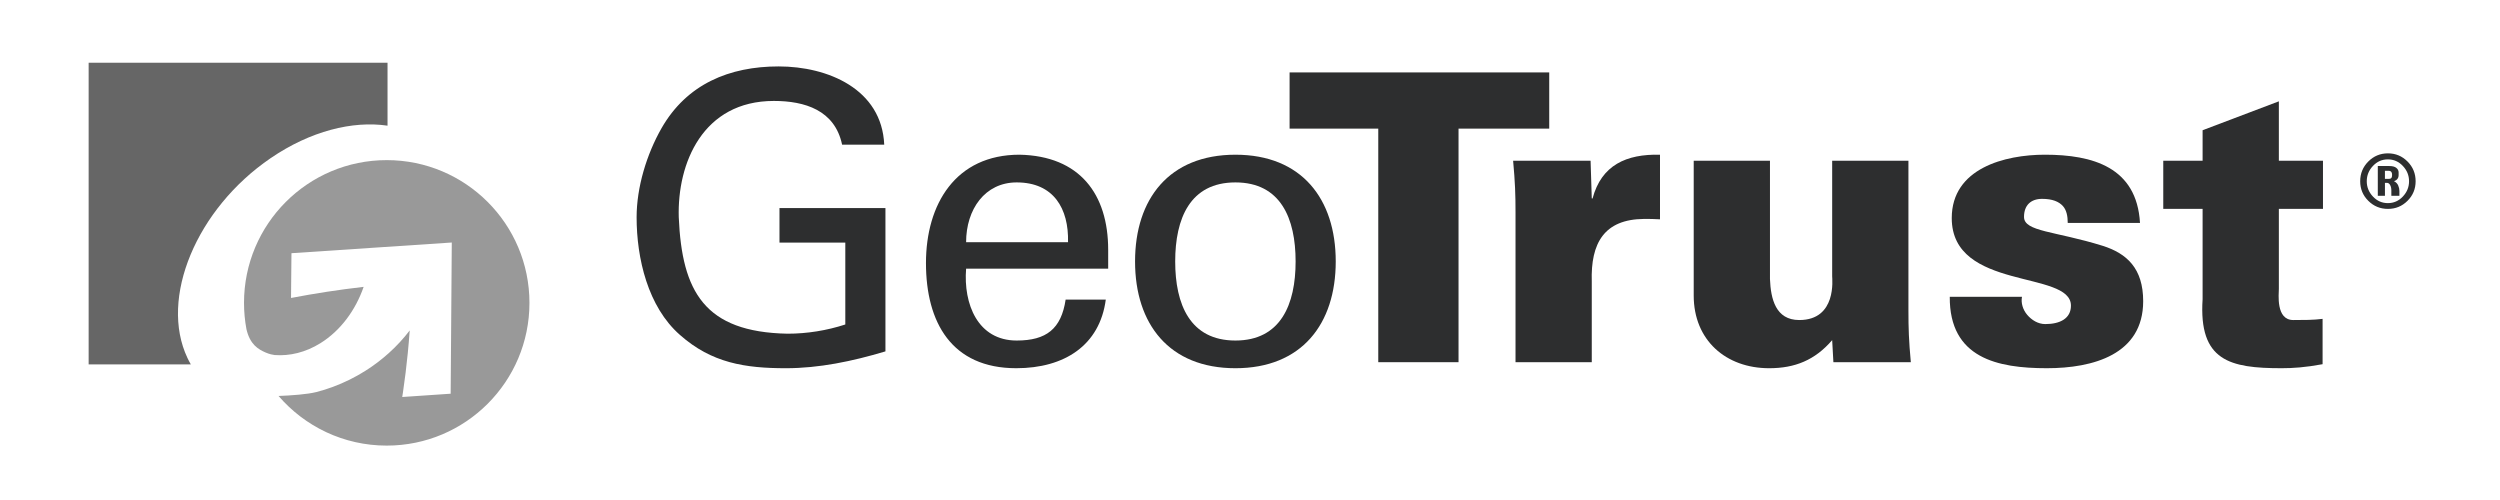
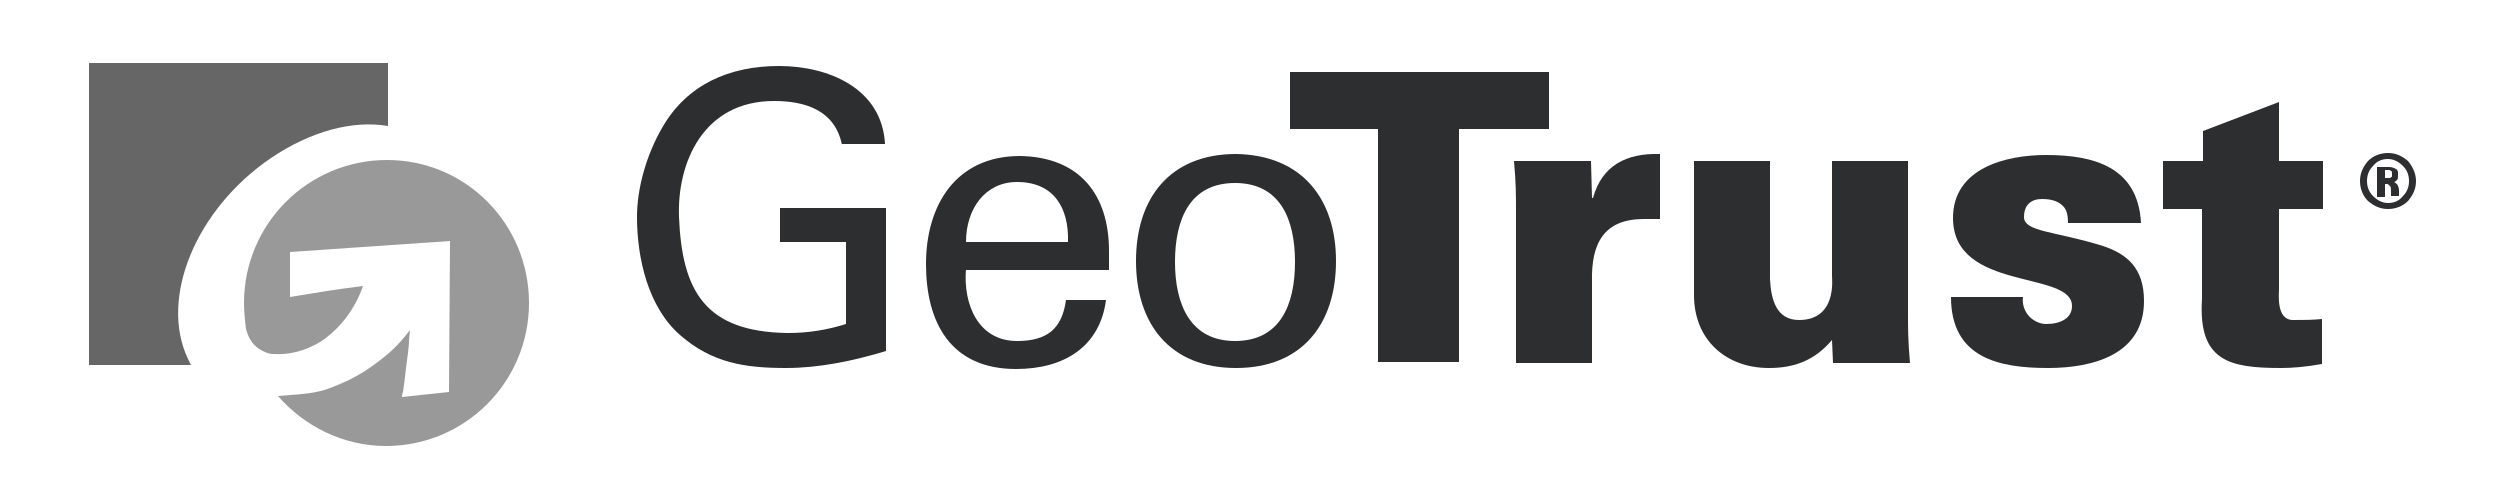
- <svg xmlns="http://www.w3.org/2000/svg" version="1.1" id="Layer_1" x="0px" y="0px" width="250px" height="50px" viewBox="0 0 250 50" enable-background="new 0 0 250 50" xml:space="preserve">
-   <g>
-     <polyline fill-rule="evenodd" clip-rule="evenodd" fill="#FFFFFF" points="-10.744,-110.744 261.5,-110.744 261.5,161.5    -10.744,161.5 -10.744,-110.744 -10.744,-110.744  " />
-     <path fill-rule="evenodd" clip-rule="evenodd" fill="#666666" d="M27.068,15.813c3.965-2.706,8.183-3.759,11.685-3.246V6.273H8.864   v30.169h10.22c-0.119-0.208-0.235-0.423-0.339-0.646C15.915,29.826,19.639,20.879,27.068,15.813L27.068,15.813z" />
-     <path fill-rule="evenodd" clip-rule="evenodd" fill="#F26F28" d="M38.588,16.012c-7.884,0-14.274,6.392-14.274,14.276   c0,0.896,0.084,1.772,0.243,2.623c0.355,1.542,1.177,2.021,1.936,2.348c0.374,0.16,0.7,0.223,0.883,0.245   c1.51,0.112,3.088-0.259,4.577-1.184c2.021-1.258,3.52-3.306,4.325-5.635c-2.505,0.289-4.935,0.665-7.262,1.112l0.045-4.477   l16.031-1.069l-0.112,15.12L40.136,39.7c0-0.008,0.005-0.013,0.005-0.021c0.023-0.159,0.049-0.318,0.073-0.475   c0.187-1.269,0.347-2.562,0.477-3.879c0.073-0.757,0.141-1.515,0.195-2.282c-0.611,0.801-1.308,1.562-2.086,2.261   c-0.72,0.647-1.506,1.247-2.358,1.784c-0.501,0.313-1.02,0.606-1.559,0.874c-1.098,0.542-2.211,0.955-3.327,1.242   c-0.914,0.232-2.521,0.344-3.786,0.393c2.62,3.04,6.493,4.963,10.818,4.963c7.882,0,14.272-6.39,14.272-14.271   C52.86,22.404,46.47,16.012,38.588,16.012L38.588,16.012z" />
-     <path fill-rule="evenodd" clip-rule="evenodd" fill="#2D2E2F" d="M84.21,14.468c-0.723-3.453-3.734-4.374-6.824-4.374   c-7.102,0-9.672,6.221-9.51,11.639c0.32,7.423,2.567,11.477,10.875,11.637c1.967,0,3.934-0.32,5.78-0.922v-8.189h-6.583v-3.45   h10.596v14.328c-3.332,1.002-6.661,1.685-9.952,1.685c-4.095,0-7.424-0.522-10.597-3.33c-3.209-2.81-4.334-7.667-4.334-11.759   c0-3.011,1.004-6.301,2.49-8.91c2.527-4.416,6.78-6.181,11.717-6.181c4.897,0,10.315,2.247,10.555,7.826H84.21L84.21,14.468z" />
-     <path fill-rule="evenodd" clip-rule="evenodd" fill="#2D2E2F" d="M96.611,26.867c-0.283,3.532,1.163,7.186,5.057,7.186   c2.969,0,4.456-1.165,4.896-4.095h4.015c-0.603,4.574-4.135,6.863-8.952,6.863c-6.46,0-9.03-4.574-9.03-10.514   c0-5.901,2.969-10.837,9.353-10.837c6.017,0.121,8.868,3.934,8.868,9.512v1.885H96.611L96.611,26.867z M106.803,24.22   c0.082-3.371-1.443-5.979-5.135-5.979c-3.172,0-5.057,2.688-5.057,5.979H106.803L106.803,24.22z" />
-     <path fill-rule="evenodd" clip-rule="evenodd" fill="#2D2E2F" d="M133.574,26.146c0,6.263-3.413,10.676-10.033,10.676   c-6.623,0-10.035-4.413-10.035-10.676c0-6.259,3.412-10.675,10.035-10.675C130.161,15.47,133.574,19.886,133.574,26.146   L133.574,26.146z M123.541,34.053c4.535,0,6.02-3.613,6.02-7.907c0-4.293-1.484-7.905-6.02-7.905c-4.538,0-6.021,3.612-6.021,7.905   C117.52,30.439,119.003,34.053,123.541,34.053L123.541,34.053z" />
-     <polygon fill-rule="evenodd" clip-rule="evenodd" fill="#2D2E2F" points="137.827,12.862 128.959,12.862 128.959,7.242    154.923,7.242 154.923,12.862 145.853,12.862 145.853,36.219 137.827,36.219 137.827,12.862  " />
-     <path fill-rule="evenodd" clip-rule="evenodd" fill="#2D2E2F" d="M159.177,19.846h0.08c0.886-3.333,3.374-4.456,6.743-4.375v6.461   c-0.562-0.039-1.081-0.039-1.605-0.039c-3.974,0.039-5.336,2.408-5.218,6.259v8.067h-7.625V21.25c0-1.807-0.041-3.009-0.24-5.177   h7.747L159.177,19.846L159.177,19.846z" />
-     <path fill-rule="evenodd" clip-rule="evenodd" fill="#2D2E2F" d="M183.217,34.013c-1.727,2.007-3.732,2.809-6.3,2.809   c-4.336,0-7.546-2.809-7.546-7.264V16.073h7.626v11.838c0.078,1.967,0.561,4.093,2.93,4.093c3.771,0,3.29-4.133,3.29-4.372V16.073   h7.626v14.969c0,1.808,0.041,3.011,0.239,5.177h-7.743L183.217,34.013L183.217,34.013z" />
-     <path fill-rule="evenodd" clip-rule="evenodd" fill="#2D2E2F" d="M206.774,22.294c0-0.683-0.121-1.285-0.481-1.686   c-0.401-0.443-1.042-0.722-2.085-0.722c-1.123,0-1.807,0.641-1.807,1.805c0,1.483,3.09,1.406,7.864,2.889   c2.408,0.761,4.053,2.248,4.053,5.54c0,5.335-5.014,6.701-9.632,6.701c-4.934,0-9.749-1.003-9.71-7.144h7.223   c-0.118,0.603,0.08,1.285,0.521,1.806s1.084,0.925,1.809,0.925c1.483,0,2.565-0.564,2.565-1.845c0-3.576-11.919-1.448-11.919-8.754   c0-4.975,5.299-6.339,9.312-6.339c4.776,0,9.19,1.244,9.513,6.824H206.774L206.774,22.294z" />
-     <path fill-rule="evenodd" clip-rule="evenodd" fill="#2D2E2F" d="M220.26,16.073v-3.05l7.626-2.89v5.94h4.412v4.814h-4.412v7.986   c0,0.522-0.322,3.131,1.444,3.131c1.004,0,2.046,0,2.929-0.118v4.534c-1.724,0.32-2.968,0.401-4.094,0.401   c-5.176,0-8.307-0.723-7.905-6.902v-9.032h-3.934v-4.814H220.26L220.26,16.073z" />
-     <path fill-rule="evenodd" clip-rule="evenodd" fill="#2D2E2F" d="M241.562,18.125c0,0.768-0.269,1.42-0.812,1.958   c-0.54,0.54-1.193,0.807-1.955,0.807c-0.768,0-1.422-0.267-1.964-0.807c-0.542-0.538-0.812-1.19-0.812-1.958   c0-0.771,0.27-1.431,0.812-1.975c0.542-0.544,1.196-0.815,1.964-0.815c0.762,0,1.415,0.271,1.955,0.815   C241.294,16.694,241.562,17.354,241.562,18.125L241.562,18.125z M240.905,18.125c0-0.582-0.206-1.093-0.621-1.531   c-0.414-0.438-0.913-0.657-1.497-0.657c-0.585,0-1.081,0.22-1.493,0.657c-0.413,0.438-0.618,0.949-0.618,1.531   c0,0.583,0.205,1.092,0.618,1.53c0.412,0.438,0.908,0.657,1.493,0.657c0.584,0,1.083-0.218,1.497-0.657   C240.699,19.217,240.905,18.707,240.905,18.125L240.905,18.125z M239.135,19.577c0-0.164,0-0.339,0-0.527   c0-0.211-0.037-0.39-0.118-0.54c-0.08-0.149-0.188-0.225-0.321-0.225c-0.035,0-0.104,0-0.202,0c0,0.521,0,0.95,0,1.292   c-0.101,0-0.218,0-0.355,0c-0.137,0-0.257,0-0.359,0v-2.974c0.608,0,0.993,0,1.154,0c0.309,0,0.542,0.061,0.694,0.182   c0.156,0.122,0.234,0.276,0.234,0.466c0,0.022,0,0.066,0,0.132c0,0.067,0,0.107,0,0.124c0,0.163-0.045,0.297-0.134,0.4   c-0.089,0.106-0.199,0.173-0.335,0.206c0.21,0.107,0.352,0.255,0.43,0.442c0.078,0.188,0.117,0.366,0.117,0.536   c0,0.044,0,0.21,0,0.486H239.135L239.135,19.577z M239.206,17.535c0-0.02,0-0.039,0-0.054c0-0.018,0-0.037,0-0.061   c0-0.093-0.029-0.171-0.083-0.237c-0.054-0.067-0.123-0.1-0.205-0.1c-0.024,0-0.091,0-0.196,0c-0.106,0-0.184,0-0.229,0v0.801   c0.209,0,0.352,0,0.425,0c0.099,0,0.172-0.028,0.217-0.084C239.181,17.744,239.206,17.654,239.206,17.535L239.206,17.535z" />
-     <path fill-rule="evenodd" clip-rule="evenodd" fill="#FFFFFF" d="M58.271,31.063c0,8.946-8.387,16.204-18.722,16.204   S20.828,40.01,20.828,31.063c0-8.947,8.386-16.208,18.721-16.208S58.271,22.117,58.271,31.063L58.271,31.063z" />
-     <path fill-rule="evenodd" clip-rule="evenodd" fill="#999999" d="M38.674,16.012c-7.884,0-14.273,6.392-14.273,14.276   c0,0.896,0.084,1.772,0.242,2.623c0.356,1.542,1.177,2.021,1.937,2.348c0.374,0.16,0.7,0.223,0.883,0.245   c1.51,0.112,3.088-0.259,4.576-1.184c2.022-1.258,3.52-3.306,4.325-5.635c-2.504,0.289-4.933,0.665-7.261,1.112l0.044-4.477   l16.031-1.069l-0.112,15.12L40.222,39.7c0-0.008,0.005-0.013,0.005-0.021c0.023-0.159,0.049-0.318,0.073-0.475   c0.188-1.269,0.347-2.562,0.477-3.879c0.074-0.757,0.141-1.515,0.195-2.282c-0.611,0.801-1.309,1.562-2.086,2.261   c-0.718,0.647-1.505,1.247-2.358,1.784c-0.501,0.313-1.019,0.606-1.559,0.874c-1.097,0.542-2.212,0.955-3.328,1.242   c-0.914,0.232-2.52,0.344-3.786,0.393c2.62,3.04,6.493,4.963,10.818,4.963c7.882,0,14.272-6.39,14.272-14.271   C52.946,22.404,46.556,16.012,38.674,16.012L38.674,16.012z" />
-   </g>
+ <svg xmlns="http://www.w3.org/2000/svg" width="250" height="50" viewBox="0 0 250 50">
+   <style>.a{fill:#FFF;}.b{fill:#2D2E2F;}</style>
+   <polyline points="-10.7 -110.7 261.5 -110.7 261.5 161.5 -10.7 161.5 -10.7 -110.7 -10.7 -110.7 " class="a" />
+   <path d="M27.1 15.8c4-2.7 8.2-3.8 11.7-3.2V6.3H8.9v30.2h10.2c-0.1-0.2-0.2-0.4-0.3-0.6C15.9 29.8 19.6 20.9 27.1 15.8L27.1 15.8z" fill="#666" />
+   <path d="M38.6 16c-7.9 0-14.3 6.4-14.3 14.3 0 0.9 0.1 1.8 0.2 2.6 0.4 1.5 1.2 2 1.9 2.3 0.4 0.2 0.7 0.2 0.9 0.2 1.5 0.1 3.1-0.3 4.6-1.2 2-1.3 3.5-3.3 4.3-5.6 -2.5 0.3-4.9 0.7-7.3 1.1l0-4.5 16-1.1 -0.1 15.1L40.1 39.7c0 0 0 0 0 0 0-0.2 0-0.3 0.1-0.5 0.2-1.3 0.3-2.6 0.5-3.9 0.1-0.8 0.1-1.5 0.2-2.3 -0.6 0.8-1.3 1.6-2.1 2.3 -0.7 0.6-1.5 1.2-2.4 1.8 -0.5 0.3-1 0.6-1.6 0.9 -1.1 0.5-2.2 1-3.3 1.2 -0.9 0.2-2.5 0.3-3.8 0.4 2.6 3 6.5 5 10.8 5 7.9 0 14.3-6.4 14.3-14.3C52.9 22.4 46.5 16 38.6 16L38.6 16z" fill="#F26F28" />
+   <path d="M84.2 14.5c-0.7-3.5-3.7-4.4-6.8-4.4 -7.1 0-9.7 6.2-9.5 11.6 0.3 7.4 2.6 11.5 10.9 11.6 2 0 3.9-0.3 5.8-0.9v-8.2h-6.6v-3.4h10.6v14.3c-3.3 1-6.7 1.7-10 1.7 -4.1 0-7.4-0.5-10.6-3.3 -3.2-2.8-4.3-7.7-4.3-11.8 0-3 1-6.3 2.5-8.9 2.5-4.4 6.8-6.2 11.7-6.2 4.9 0 10.3 2.2 10.6 7.8H84.2L84.2 14.5z" class="b" />
+   <path d="M96.6 26.9c-0.3 3.5 1.2 7.2 5.1 7.2 3 0 4.5-1.2 4.9-4.1h4c-0.6 4.6-4.1 6.9-9 6.9 -6.5 0-9-4.6-9-10.5 0-5.9 3-10.8 9.4-10.8 6 0.1 8.9 3.9 8.9 9.5v1.9H96.6L96.6 26.9zM106.8 24.2c0.1-3.4-1.4-6-5.1-6 -3.2 0-5.1 2.7-5.1 6H106.8L106.8 24.2z" class="b" />
+   <path d="M133.6 26.1c0 6.3-3.4 10.7-10 10.7 -6.6 0-10-4.4-10-10.7 0-6.3 3.4-10.7 10-10.7C130.2 15.5 133.6 19.9 133.6 26.1L133.6 26.1zM123.5 34.1c4.5 0 6-3.6 6-7.9 0-4.3-1.5-7.9-6-7.9 -4.5 0-6 3.6-6 7.9C117.5 30.4 119 34.1 123.5 34.1L123.5 34.1z" class="b" />
+   <polygon points="137.8 12.9 129 12.9 129 7.2 154.9 7.2 154.9 12.9 145.9 12.9 145.9 36.2 137.8 36.2 137.8 12.9 " class="b" />
+   <path d="M159.2 19.8h0.1c0.9-3.3 3.4-4.5 6.7-4.4v6.5c-0.6 0-1.1 0-1.6 0 -4 0-5.3 2.4-5.2 6.3v8.1h-7.6V21.3c0-1.8 0-3-0.2-5.2h7.7L159.2 19.8 159.2 19.8z" class="b" />
+   <path d="M183.2 34c-1.7 2-3.7 2.8-6.3 2.8 -4.3 0-7.5-2.8-7.5-7.3V16.1h7.6v11.8c0.1 2 0.6 4.1 2.9 4.1 3.8 0 3.3-4.1 3.3-4.4V16.1h7.6v15c0 1.8 0 3 0.2 5.2h-7.7L183.2 34 183.2 34z" class="b" />
+   <path d="M206.8 22.3c0-0.7-0.1-1.3-0.5-1.7 -0.4-0.4-1-0.7-2.1-0.7 -1.1 0-1.8 0.6-1.8 1.8 0 1.5 3.1 1.4 7.9 2.9 2.4 0.8 4.1 2.2 4.1 5.5 0 5.3-5 6.7-9.6 6.7 -4.9 0-9.7-1-9.7-7.1h7.2c-0.1 0.6 0.1 1.3 0.5 1.8s1.1 0.9 1.8 0.9c1.5 0 2.6-0.6 2.6-1.8 0-3.6-11.9-1.4-11.9-8.8 0-5 5.3-6.3 9.3-6.3 4.8 0 9.2 1.2 9.5 6.8H206.8L206.8 22.3z" class="b" />
+   <path d="M220.3 16.1v-3l7.6-2.9v5.9h4.4v4.8h-4.4v8c0 0.5-0.3 3.1 1.4 3.1 1 0 2 0 2.9-0.1v4.5c-1.7 0.3-3 0.4-4.1 0.4 -5.2 0-8.3-0.7-7.9-6.9v-9h-3.9v-4.8H220.3L220.3 16.1z" class="b" />
+   <path d="M241.6 18.1c0 0.8-0.3 1.4-0.8 2 -0.5 0.5-1.2 0.8-2 0.8 -0.8 0-1.4-0.3-2-0.8 -0.5-0.5-0.8-1.2-0.8-2 0-0.8 0.3-1.4 0.8-2 0.5-0.5 1.2-0.8 2-0.8 0.8 0 1.4 0.3 2 0.8C241.3 16.7 241.6 17.4 241.6 18.1L241.6 18.1zM240.9 18.1c0-0.6-0.2-1.1-0.6-1.5 -0.4-0.4-0.9-0.7-1.5-0.7 -0.6 0-1.1 0.2-1.5 0.7 -0.4 0.4-0.6 0.9-0.6 1.5 0 0.6 0.2 1.1 0.6 1.5 0.4 0.4 0.9 0.7 1.5 0.7 0.6 0 1.1-0.2 1.5-0.7C240.7 19.2 240.9 18.7 240.9 18.1L240.9 18.1zM239.1 19.6c0-0.2 0-0.3 0-0.5 0-0.2 0-0.4-0.1-0.5 -0.1-0.1-0.2-0.2-0.3-0.2 0 0-0.1 0-0.2 0 0 0.5 0 1 0 1.3 -0.1 0-0.2 0-0.4 0 -0.1 0-0.3 0-0.4 0v-3c0.6 0 1 0 1.2 0 0.3 0 0.5 0.1 0.7 0.2 0.2 0.1 0.2 0.3 0.2 0.5 0 0 0 0.1 0 0.1 0 0.1 0 0.1 0 0.1 0 0.2 0 0.3-0.1 0.4 -0.1 0.1-0.2 0.2-0.3 0.2 0.2 0.1 0.4 0.3 0.4 0.4 0.1 0.2 0.1 0.4 0.1 0.5 0 0 0 0.2 0 0.5H239.1L239.1 19.6zM239.2 17.5c0 0 0 0 0-0.1 0 0 0 0 0-0.1 0-0.1 0-0.2-0.1-0.2 -0.1-0.1-0.1-0.1-0.2-0.1 0 0-0.1 0-0.2 0 -0.1 0-0.2 0-0.2 0v0.8c0.2 0 0.4 0 0.4 0 0.1 0 0.2 0 0.2-0.1C239.2 17.7 239.2 17.7 239.2 17.5L239.2 17.5z" class="b" />
+   <path d="M58.3 31.1c0 8.9-8.4 16.2-18.7 16.2S20.8 40 20.8 31.1c0-8.9 8.4-16.2 18.7-16.2S58.3 22.1 58.3 31.1L58.3 31.1z" class="a" />
+   <path d="M38.7 16c-7.9 0-14.3 6.4-14.3 14.3 0 0.9 0.1 1.8 0.2 2.6 0.4 1.5 1.2 2 1.9 2.3 0.4 0.2 0.7 0.2 0.9 0.2 1.5 0.1 3.1-0.3 4.6-1.2 2-1.3 3.5-3.3 4.3-5.6 -2.5 0.3-4.9 0.7-7.3 1.1l0-4.5 16-1.1 -0.1 15.1L40.2 39.7c0 0 0 0 0 0 0-0.2 0-0.3 0.1-0.5 0.2-1.3 0.3-2.6 0.5-3.9 0.1-0.8 0.1-1.5 0.2-2.3 -0.6 0.8-1.3 1.6-2.1 2.3 -0.7 0.6-1.5 1.2-2.4 1.8 -0.5 0.3-1 0.6-1.6 0.9 -1.1 0.5-2.2 1-3.3 1.2 -0.9 0.2-2.5 0.3-3.8 0.4 2.6 3 6.5 5 10.8 5 7.9 0 14.3-6.4 14.3-14.3C52.9 22.4 46.6 16 38.7 16L38.7 16z" fill="#999" />
</svg>
